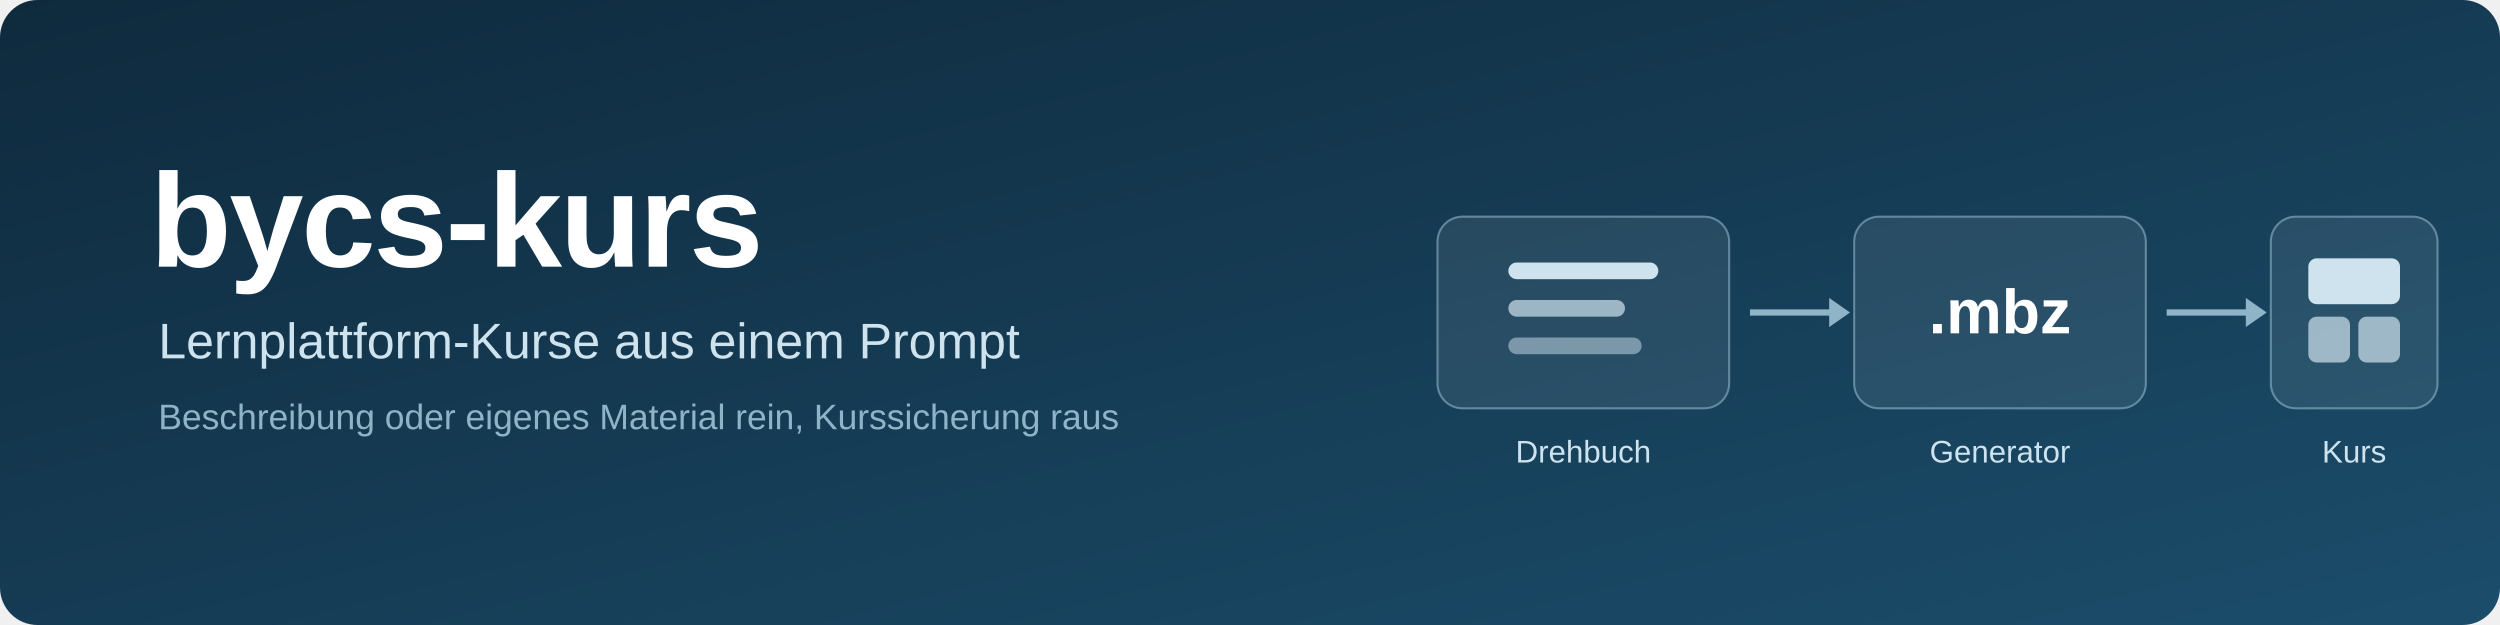
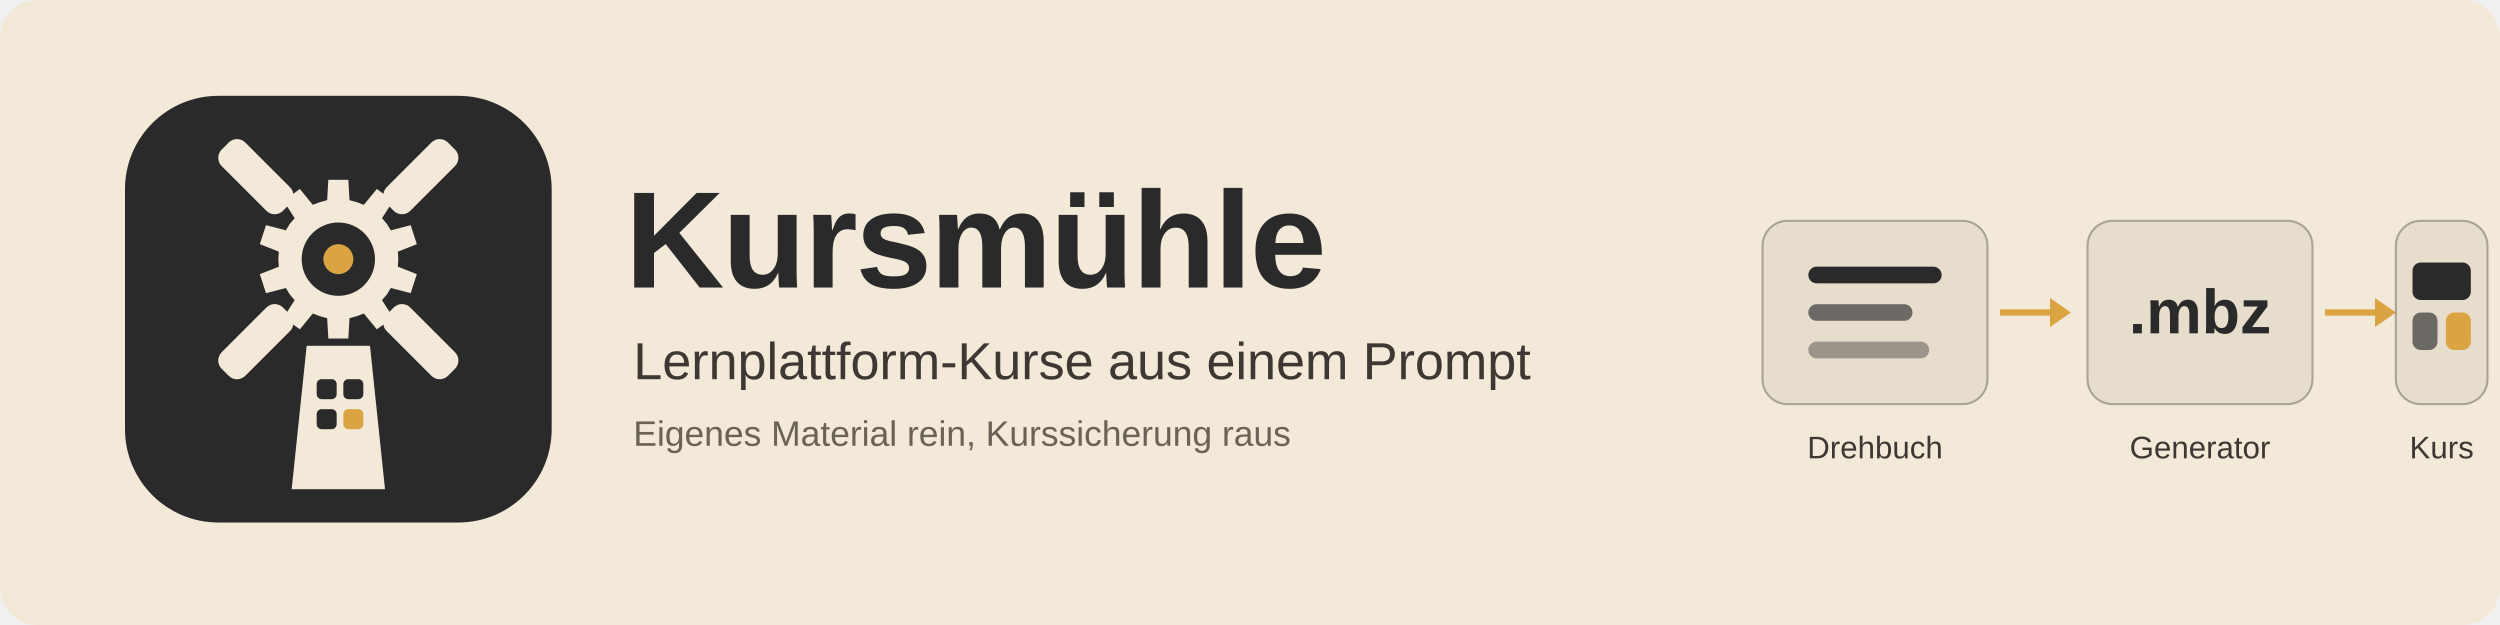
- <svg xmlns="http://www.w3.org/2000/svg" width="1200" height="300" viewBox="0 0 1200 300" role="img" aria-label="bycs-kurs">
-   <defs>
-     <linearGradient id="bg" x1="0" y1="0" x2="1" y2="1">
-       <stop offset="0" stop-color="#0f2a3d" />
-       <stop offset="1" stop-color="#1b4d6b" />
-     </linearGradient>
-   </defs>
-   <rect width="1200" height="300" rx="18" fill="url(#bg)" />
-   <text x="72" y="128" font-family="Segoe UI, Helvetica Neue, Arial, sans-serif" font-size="64" font-weight="700" fill="#ffffff" letter-spacing="-1">bycs-kurs</text>
-   <text x="76" y="172" font-family="Segoe UI, Helvetica Neue, Arial, sans-serif" font-size="24" fill="#cfe3ee">Lernplattform-Kurse aus einem Prompt</text>
-   <text x="76" y="206" font-family="Segoe UI, Helvetica Neue, Arial, sans-serif" font-size="17" fill="#8fb4c8">Beschreibung oder eigenes Material rein, Kurssicherung raus</text>
+ <svg xmlns="http://www.w3.org/2000/svg" width="1200" height="300" viewBox="0 0 1200 300" role="img" aria-label="Kursmühle – Lernplattform-Kurse aus einem Prompt">
+   <rect width="1200" height="300" rx="18" fill="#f3e9d8" />
+   <g transform="translate(60,46) scale(0.8)">
+     <rect width="256" height="256" rx="56" fill="#2a2a2a" />
+     <path d="M100,236 L156,236 L147,150 L109,150 Z" fill="#f3e9d8" />
+     <g transform="rotate(45 128 98)">
+       <rect x="118" y="2" width="20" height="52" rx="7" fill="#f3e9d8" />
+     </g>
+     <g transform="rotate(135 128 98)">
+       <rect x="118" y="2" width="20" height="52" rx="7" fill="#f3e9d8" />
+     </g>
+     <g transform="rotate(225 128 98)">
+       <rect x="118" y="2" width="20" height="52" rx="7" fill="#f3e9d8" />
+     </g>
+     <g transform="rotate(315 128 98)">
+       <rect x="118" y="2" width="20" height="52" rx="7" fill="#f3e9d8" />
+     </g>
+     <path d="M164.0,98.0 L163.7,102.5 L175.1,107.0 L171.4,118.4 L159.5,115.3 L157.1,119.2 L154.2,122.6 L160.9,133.0 L151.1,140.1 L143.3,130.6 L139.1,132.2 L134.7,133.4 L134.0,145.6 L122.0,145.6 L121.3,133.4 L116.9,132.2 L112.7,130.6 L104.9,140.1 L95.1,133.0 L101.8,122.6 L98.9,119.2 L96.5,115.3 L84.6,118.4 L80.9,107.0 L92.3,102.5 L92.0,98.0 L92.3,93.5 L80.9,89.0 L84.6,77.6 L96.5,80.7 L98.9,76.8 L101.8,73.4 L95.1,63.0 L104.9,55.9 L112.7,65.4 L116.9,63.8 L121.3,62.6 L122.0,50.4 L134.0,50.4 L134.7,62.6 L139.1,63.8 L143.3,65.4 L151.1,55.9 L160.9,63.0 L154.2,73.4 L157.1,76.8 L159.5,80.7 L171.4,77.6 L175.1,89.0 L163.7,93.5 Z" fill="#f3e9d8" fill-rule="evenodd" />
+     <circle cx="128" cy="98" r="22" fill="#2a2a2a" />
+     <circle cx="128" cy="98" r="9" fill="#d9a441" />
+     <rect x="115" y="170" width="12" height="12" rx="3" fill="#2a2a2a" />
+     <rect x="131" y="170" width="12" height="12" rx="3" fill="#2a2a2a" />
+     <rect x="115" y="188" width="12" height="12" rx="3" fill="#2a2a2a" />
+     <rect x="131" y="188" width="12" height="12" rx="3" fill="#d9a441" />
+   </g>
+   <text x="300" y="138" font-family="Segoe UI, Helvetica Neue, Arial, sans-serif" font-size="66" font-weight="700" fill="#2a2a2a" letter-spacing="-1">Kursmühle</text>
+   <text x="304" y="182" font-family="Segoe UI, Helvetica Neue, Arial, sans-serif" font-size="25" fill="#3d3833">Lernplattform-Kurse aus einem Prompt</text>
+   <text x="304" y="214" font-family="Segoe UI, Helvetica Neue, Arial, sans-serif" font-size="17" fill="#6b6257">Eigenes Material rein, Kurssicherung raus</text>
  <g font-family="Segoe UI, Helvetica Neue, Arial, sans-serif" text-anchor="middle">
-     <g transform="translate(760,150)">
-       <rect x="-70" y="-46" width="140" height="92" rx="12" fill="#ffffff" fill-opacity="0.08" stroke="#8fb4c8" stroke-opacity="0.6" />
-       <rect x="-36" y="-24" width="72" height="8" rx="4" fill="#cfe3ee" />
-       <rect x="-36" y="-6" width="56" height="8" rx="4" fill="#cfe3ee" fill-opacity="0.7" />
-       <rect x="-36" y="12" width="64" height="8" rx="4" fill="#cfe3ee" fill-opacity="0.5" />
-       <text y="72" font-size="15" fill="#cfe3ee">Drehbuch</text>
+     <g transform="translate(900,150)">
+       <rect x="-54" y="-44" width="108" height="88" rx="12" fill="#2a2a2a" fill-opacity="0.06" stroke="#2a2a2a" stroke-opacity="0.35" />
+       <rect x="-32" y="-22" width="64" height="8" rx="4" fill="#2a2a2a" />
+       <rect x="-32" y="-4" width="50" height="8" rx="4" fill="#2a2a2a" fill-opacity="0.65" />
+       <rect x="-32" y="14" width="58" height="8" rx="4" fill="#2a2a2a" fill-opacity="0.4" />
+       <text y="70" font-size="15" fill="#3d3833">Drehbuch</text>
    </g>
-     <path d="M840 150 h44" stroke="#8fb4c8" stroke-width="3" fill="none" />
-     <path d="M878 143 l10 7 -10 7" fill="#8fb4c8" />
-     <g transform="translate(960,150)">
-       <rect x="-70" y="-46" width="140" height="92" rx="12" fill="#ffffff" fill-opacity="0.08" stroke="#8fb4c8" stroke-opacity="0.6" />
-       <text y="10" font-size="30" font-weight="700" fill="#ffffff">.mbz</text>
-       <text y="72" font-size="15" fill="#cfe3ee">Generator</text>
+     <path d="M960 150 h30" stroke="#d9a441" stroke-width="3" fill="none" />
+     <path d="M984 143 l10 7 -10 7" fill="#d9a441" />
+     <g transform="translate(1056,150)">
+       <rect x="-54" y="-44" width="108" height="88" rx="12" fill="#2a2a2a" fill-opacity="0.06" stroke="#2a2a2a" stroke-opacity="0.35" />
+       <text y="10" font-size="30" font-weight="700" fill="#2a2a2a">.mbz</text>
+       <text y="70" font-size="15" fill="#3d3833">Generator</text>
    </g>
-     <path d="M1040 150 h44" stroke="#8fb4c8" stroke-width="3" fill="none" />
-     <path d="M1078 143 l10 7 -10 7" fill="#8fb4c8" />
-     <g transform="translate(1130,150)">
-       <rect x="-40" y="-46" width="80" height="92" rx="12" fill="#ffffff" fill-opacity="0.08" stroke="#8fb4c8" stroke-opacity="0.6" />
-       <rect x="-22" y="-26" width="44" height="22" rx="4" fill="#cfe3ee" />
-       <rect x="-22" y="2" width="20" height="22" rx="4" fill="#cfe3ee" fill-opacity="0.7" />
-       <rect x="2" y="2" width="20" height="22" rx="4" fill="#cfe3ee" fill-opacity="0.7" />
-       <text y="72" font-size="15" fill="#cfe3ee">Kurs</text>
+     <path d="M1116 150 h30" stroke="#d9a441" stroke-width="3" fill="none" />
+     <path d="M1140 143 l10 7 -10 7" fill="#d9a441" />
+     <g transform="translate(1172,150)">
+       <rect x="-22" y="-44" width="44" height="88" rx="12" fill="#2a2a2a" fill-opacity="0.06" stroke="#2a2a2a" stroke-opacity="0.35" />
+       <rect x="-14" y="-24" width="28" height="18" rx="4" fill="#2a2a2a" />
+       <rect x="-14" y="0" width="12" height="18" rx="4" fill="#2a2a2a" fill-opacity="0.65" />
+       <rect x="2" y="0" width="12" height="18" rx="4" fill="#d9a441" />
+       <text y="70" font-size="15" fill="#3d3833">Kurs</text>
    </g>
  </g>
</svg>
